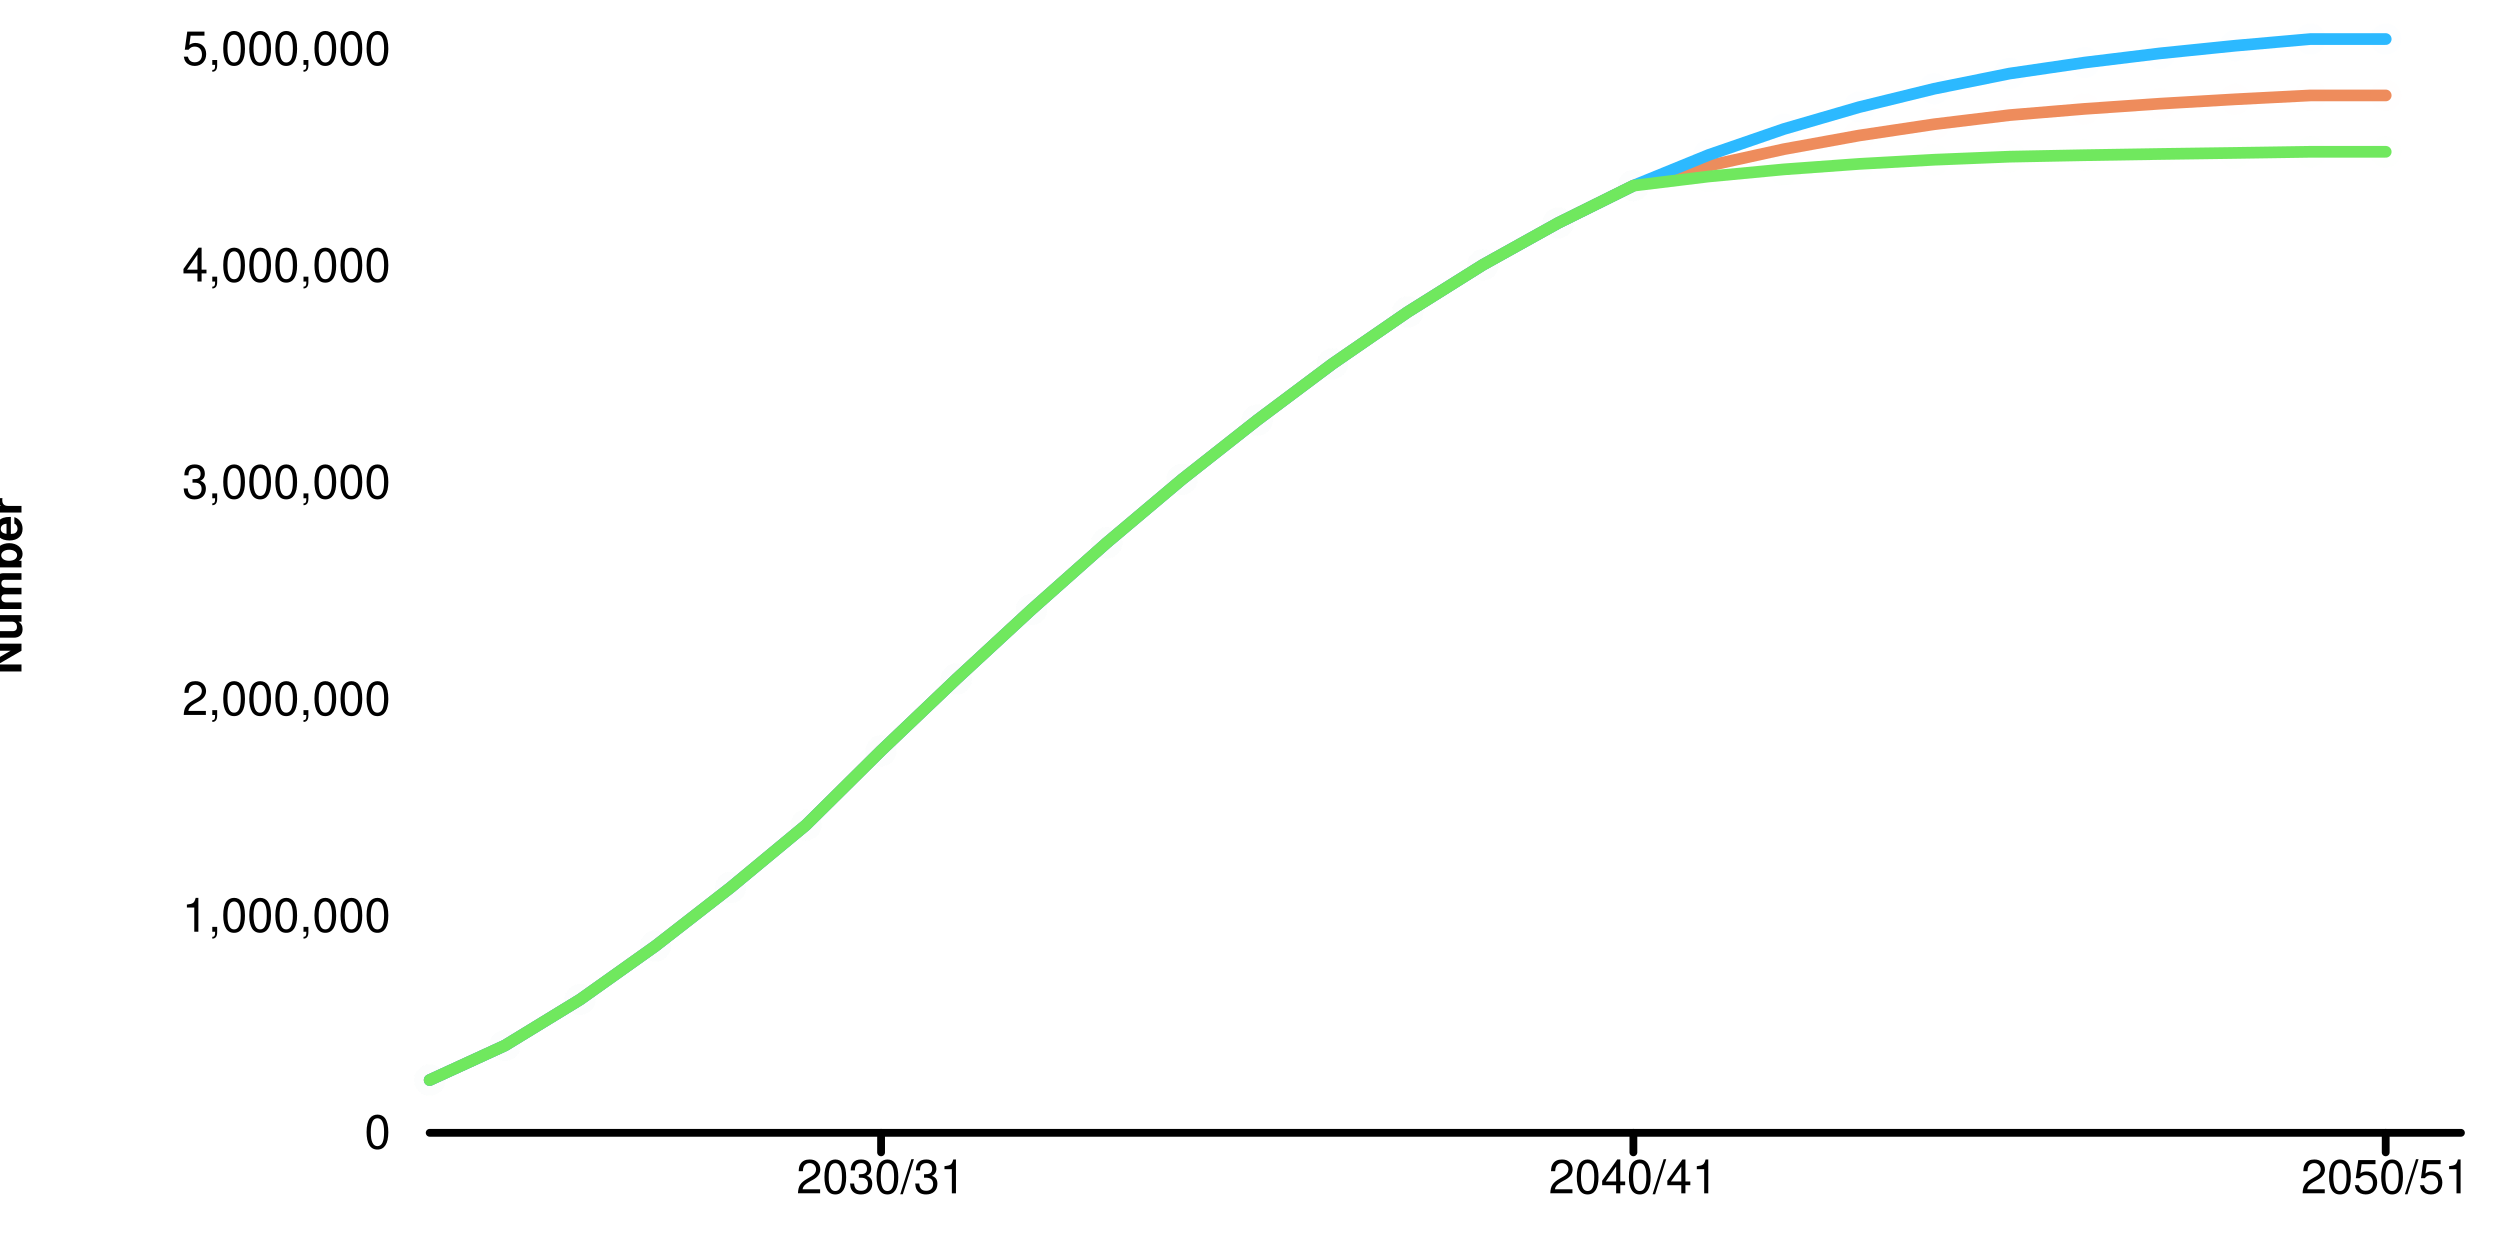
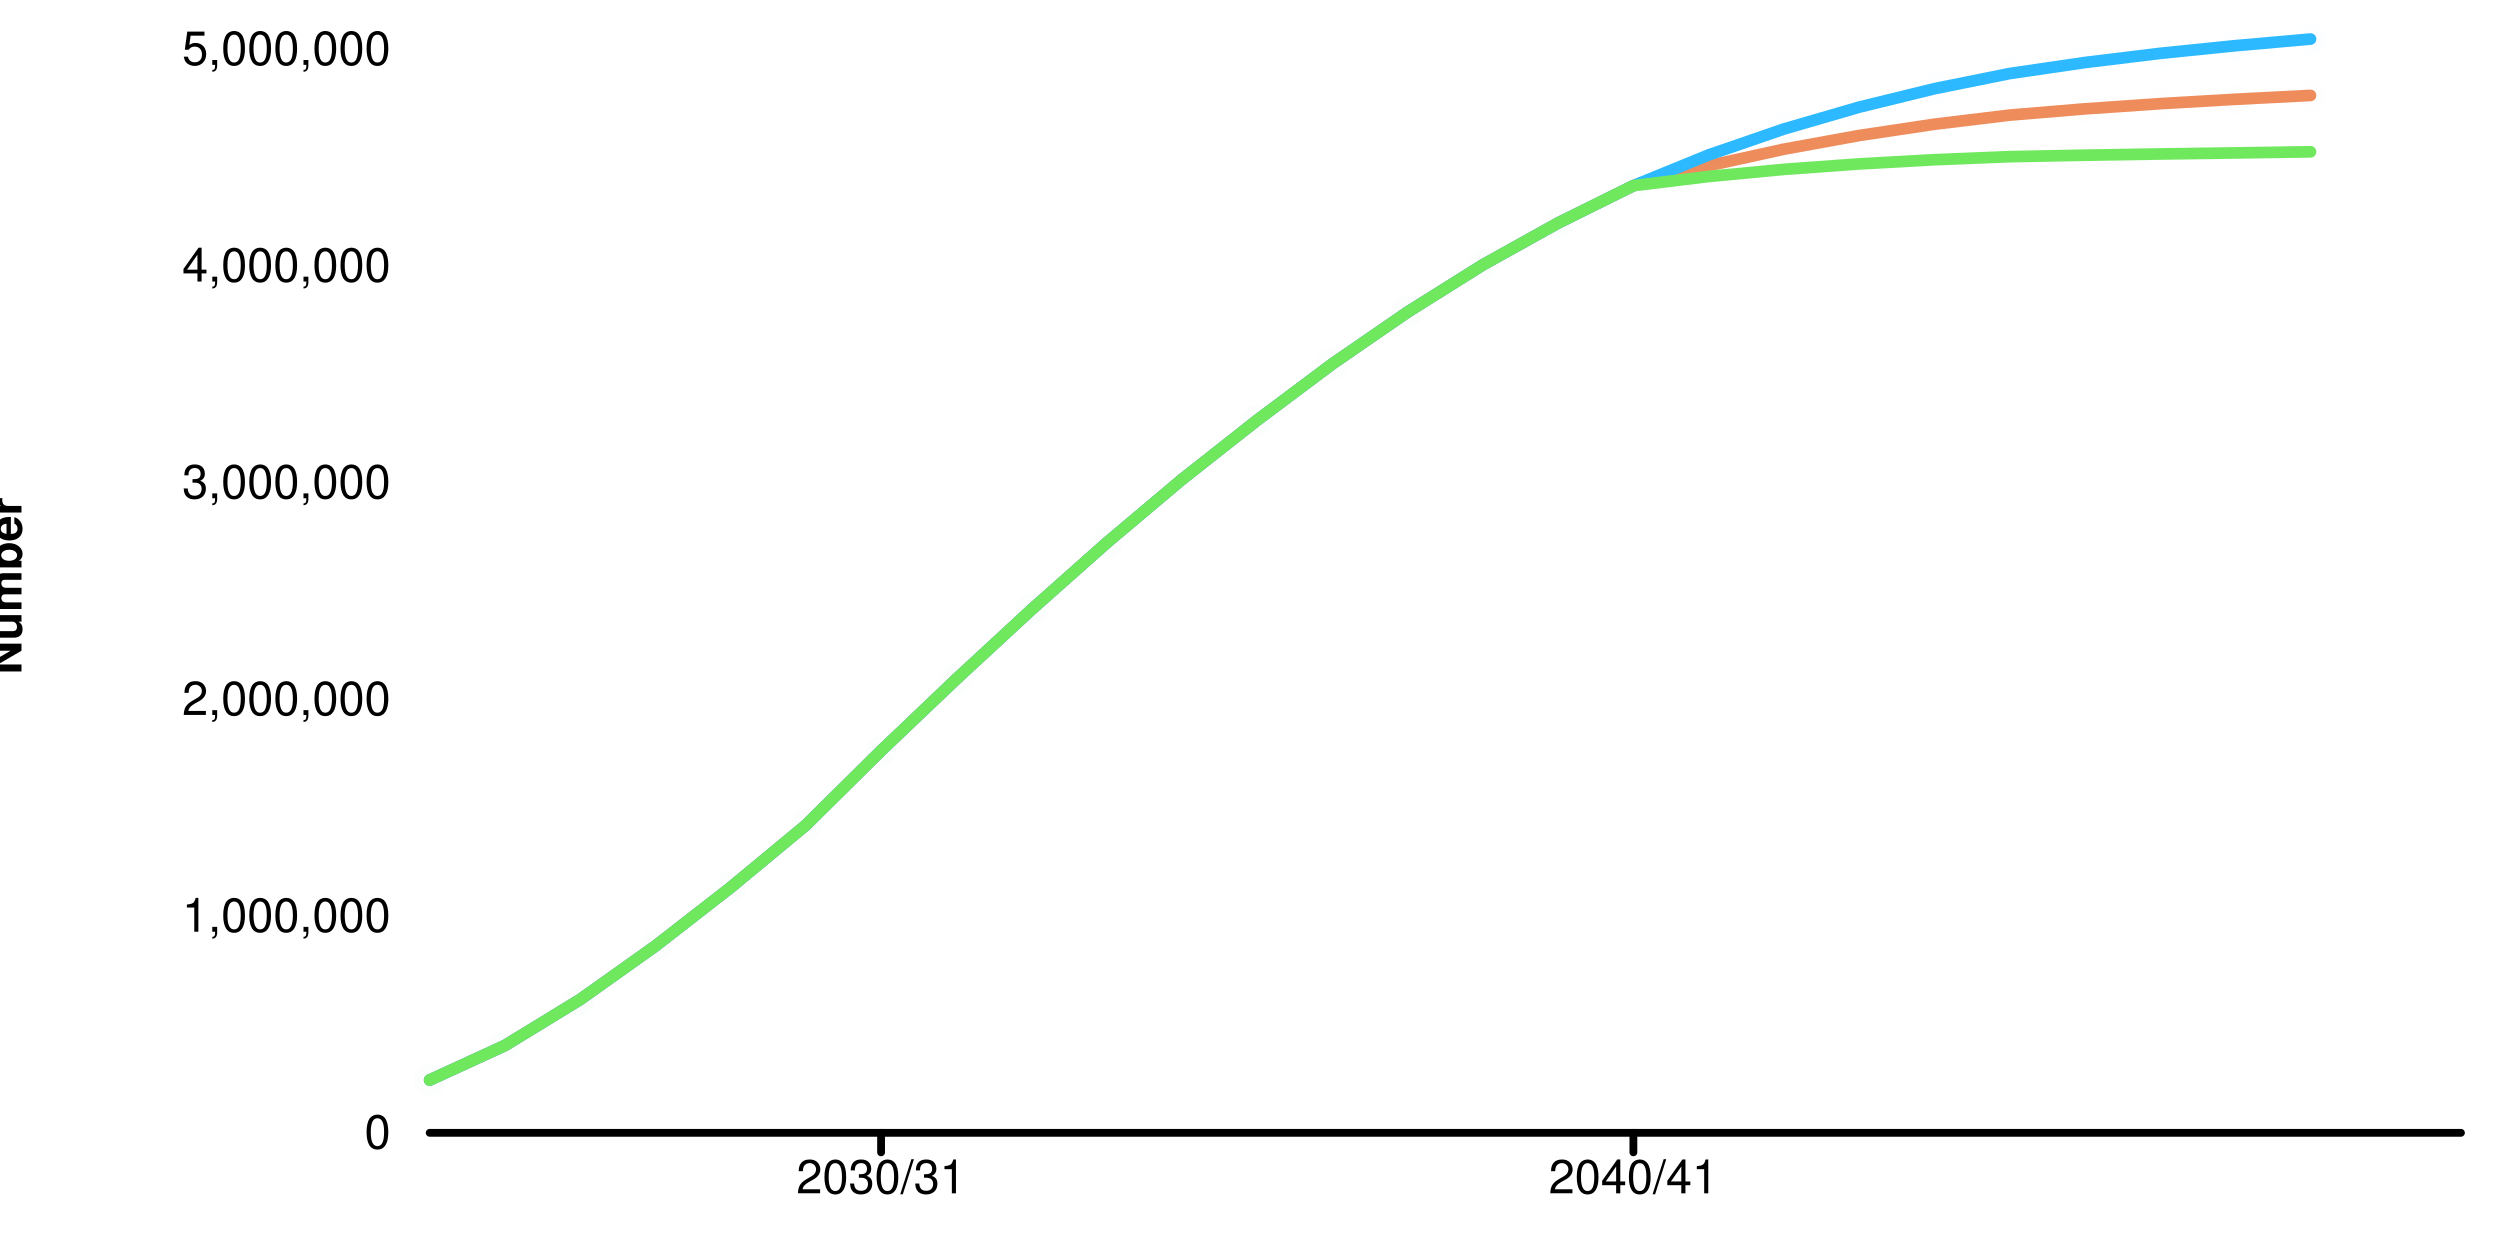
<svg xmlns="http://www.w3.org/2000/svg" width="640" height="320" viewBox="0 0 640 320" preserveAspectRatio="xMinYMin meet" overflow="visible" class="oi-chart-main" data-type="line-chart">
  <defs>
    <style>
	.series path.line { fill-opacity: 0; }
	.series path.line.dotted { stroke-dasharray: 12 20 }
	.series:hover path.line, .series.on path.line { stroke-width: 5; }
	.series .marker { opacity:0.01; }
	.series:hover .marker, .series.active .marker, .series .marker.selected { opacity:1!important; }
	.series .marker:hover, .series .marker.on { r: 6px!important; fill: black; }
	.grid { font-family: "Helvetica Neue",Helvetica,Arial,"Lucida Grande",sans-serif; }
	.grid line { stroke: rgb(0,0,0); stroke-width: 2; stroke-linecap: round; }
	.grid.grid-x text { text-anchor: middle; dominant-baseline: hanging; transform: translateY(10px); }
	.grid.grid-y text { text-anchor: end; dominant-baseline: middle; transform: translateX(-10px); }
	</style>
  </defs>
  <g class="grid grid-y">
    <line x1="110" y1="290" x2="630" y2="290" data-left="110" />
    <text x="110" y="290" text-anchor="end">0</text>
    <text x="110" y="234.518" text-anchor="end">1,000,000</text>
    <text x="110" y="179.037" text-anchor="end">2,000,000</text>
    <text x="110" y="123.555" text-anchor="end">3,000,000</text>
    <text x="110" y="68.073" text-anchor="end">4,000,000</text>
    <text x="110" y="12.592" text-anchor="end">5,000,000</text>
    <text style="text-anchor:middle;dominant-baseline:hanging;font-weight:bold;transform: translateY(150px) rotate(-90deg);">Number</text>
  </g>
  <g class="grid grid-x">
    <line class="tick" x1="225.556" y1="290" x2="225.556" y2="295" />
    <text x="225.556" y="290" text-anchor="middle">2030/31</text>
    <line class="tick" x1="418.148" y1="290" x2="418.148" y2="295" />
    <text x="418.148" y="290" text-anchor="middle">2040/41</text>
-     <line class="tick" x1="610.741" y1="290" x2="610.741" y2="295" />
-     <text x="610.741" y="290" text-anchor="middle">2050/51</text>
    <text style="text-anchor:middle;dominant-baseline:hanging;font-weight:bold;transform: translateY(150px) rotate(-90deg);" />
  </g>
  <g class="data-layer" role="table">
    <g data-scenario="electric-engagement" class="series series-1" tabindex="0" role="row" aria-label="Series: Electric Engagement" data-series="1">
-       <path d="M 110.00,276.49L 129.26,267.65L 148.52,255.87L 167.78,242.18L 187.04,227.20L 206.30,211.24L 225.56,192.18L 244.81,173.85L 264.07,156.05L 283.33,138.95L 302.59,122.73L 321.85,107.56L 341.11,93.14L 360.37,79.87L 379.63,67.79L 398.89,57.08L 418.15,47.53L 437.41,42.42L 456.67,38.19L 475.93,34.69L 495.19,31.80L 514.44,29.47L 533.70,27.87L 552.96,26.54L 572.22,25.42L 591.48,24.43L 610.74,24.43" id="Electric Engagement" class="line" stroke="#EE8C5C" stroke-width="3" stroke-linecap="round" />
+       <path d="M 110.00,276.49L 129.26,267.65L 148.52,255.87L 167.78,242.18L 187.04,227.20L 206.30,211.24L 225.56,192.18L 244.81,173.85L 264.07,156.05L 283.33,138.95L 302.59,122.73L 321.85,107.56L 341.11,93.14L 360.37,79.87L 379.63,67.79L 398.89,57.08L 418.15,47.53L 437.41,42.42L 456.67,38.19L 475.93,34.69L 495.19,31.80L 514.44,29.47L 533.70,27.87L 552.96,26.54L 572.22,25.42L 591.48,24.43" id="Electric Engagement" class="line" stroke="#EE8C5C" stroke-width="3" stroke-linecap="round" />
      <circle class="marker" cx="110.00" cy="276.49" data-y="243416" data-x="2024/25" data-i="0" data-series="1" r="4" fill="#EE8C5C" roll="cell" />
      <circle class="marker" cx="129.26" cy="267.65" data-y="402877" data-x="2025/26" data-i="1" data-series="1" r="4" fill="#EE8C5C" roll="cell" />
      <circle class="marker" cx="148.52" cy="255.87" data-y="615144" data-x="2026/27" data-i="2" data-series="1" r="4" fill="#EE8C5C" roll="cell" />
      <circle class="marker" cx="167.78" cy="242.18" data-y="861899" data-x="2027/28" data-i="3" data-series="1" r="4" fill="#EE8C5C" roll="cell" />
      <circle class="marker" cx="187.04" cy="227.20" data-y="1131882" data-x="2028/29" data-i="4" data-series="1" r="4" fill="#EE8C5C" roll="cell" />
      <circle class="marker" cx="206.30" cy="211.24" data-y="1419619" data-x="2029/30" data-i="5" data-series="1" r="4" fill="#EE8C5C" roll="cell" />
      <circle class="marker" cx="225.56" cy="192.18" data-y="1763108" data-x="2030/31" data-i="6" data-series="1" r="4" fill="#EE8C5C" roll="cell" />
      <circle class="marker" cx="244.81" cy="173.85" data-y="2093501" data-x="2031/32" data-i="7" data-series="1" r="4" fill="#EE8C5C" roll="cell" />
      <circle class="marker" cx="264.07" cy="156.05" data-y="2414393" data-x="2032/33" data-i="8" data-series="1" r="4" fill="#EE8C5C" roll="cell" />
      <circle class="marker" cx="283.33" cy="138.95" data-y="2722447" data-x="2033/34" data-i="9" data-series="1" r="4" fill="#EE8C5C" roll="cell" />
      <circle class="marker" cx="302.59" cy="122.73" data-y="3014914" data-x="2034/35" data-i="10" data-series="1" r="4" fill="#EE8C5C" roll="cell" />
      <circle class="marker" cx="321.85" cy="107.56" data-y="3288226" data-x="2035/36" data-i="11" data-series="1" r="4" fill="#EE8C5C" roll="cell" />
      <circle class="marker" cx="341.11" cy="93.14" data-y="3548124" data-x="2036/37" data-i="12" data-series="1" r="4" fill="#EE8C5C" roll="cell" />
      <circle class="marker" cx="360.37" cy="79.87" data-y="3787298" data-x="2037/38" data-i="13" data-series="1" r="4" fill="#EE8C5C" roll="cell" />
      <circle class="marker" cx="379.63" cy="67.79" data-y="4005023" data-x="2038/39" data-i="14" data-series="1" r="4" fill="#EE8C5C" roll="cell" />
      <circle class="marker" cx="398.89" cy="57.08" data-y="4198205" data-x="2039/40" data-i="15" data-series="1" r="4" fill="#EE8C5C" roll="cell" />
      <circle class="marker" cx="418.15" cy="47.53" data-y="4370359" data-x="2040/41" data-i="16" data-series="1" r="4" fill="#EE8C5C" roll="cell" />
      <circle class="marker" cx="437.41" cy="42.42" data-y="4462320" data-x="2041/42" data-i="17" data-series="1" r="4" fill="#EE8C5C" roll="cell" />
      <circle class="marker" cx="456.67" cy="38.19" data-y="4538546" data-x="2042/43" data-i="18" data-series="1" r="4" fill="#EE8C5C" roll="cell" />
      <circle class="marker" cx="475.93" cy="34.69" data-y="4601669" data-x="2043/44" data-i="19" data-series="1" r="4" fill="#EE8C5C" roll="cell" />
      <circle class="marker" cx="495.19" cy="31.80" data-y="4653814" data-x="2044/45" data-i="20" data-series="1" r="4" fill="#EE8C5C" roll="cell" />
      <circle class="marker" cx="514.44" cy="29.47" data-y="4695811" data-x="2045/46" data-i="21" data-series="1" r="4" fill="#EE8C5C" roll="cell" />
      <circle class="marker" cx="533.70" cy="27.87" data-y="4724651" data-x="2046/47" data-i="22" data-series="1" r="4" fill="#EE8C5C" roll="cell" />
      <circle class="marker" cx="552.96" cy="26.54" data-y="4748577" data-x="2047/48" data-i="23" data-series="1" r="4" fill="#EE8C5C" roll="cell" />
      <circle class="marker" cx="572.22" cy="25.42" data-y="4768722" data-x="2048/49" data-i="24" data-series="1" r="4" fill="#EE8C5C" roll="cell" />
      <circle class="marker" cx="591.48" cy="24.43" data-y="4786668" data-x="2049/50" data-i="25" data-series="1" r="4" fill="#EE8C5C" roll="cell" />
-       <circle class="marker" cx="610.74" cy="24.43" data-y="4786668" data-x="2050/51" data-i="26" data-series="1" r="4" fill="#EE8C5C" roll="cell" />
    </g>
    <g data-scenario="hydrogen-evolution" class="series series-2" tabindex="0" role="row" aria-label="Series: Hydrogen Evolution" data-series="2">
-       <path d="M 110.00,276.49L 129.26,267.65L 148.52,255.87L 167.78,242.18L 187.04,227.20L 206.30,211.24L 225.56,192.18L 244.81,173.85L 264.07,156.05L 283.33,138.95L 302.59,122.73L 321.85,107.56L 341.11,93.14L 360.37,79.87L 379.63,67.79L 398.89,57.08L 418.15,47.53L 437.41,39.67L 456.67,33.03L 475.93,27.43L 495.19,22.71L 514.44,18.83L 533.70,16.01L 552.96,13.66L 572.22,11.70L 591.48,10.00L 610.74,10.00" id="Hydrogen Evolution" class="line" stroke="#2CB9FF" stroke-width="3" stroke-linecap="round" />
+       <path d="M 110.00,276.49L 129.26,267.65L 148.52,255.87L 167.78,242.18L 187.04,227.20L 206.30,211.24L 225.56,192.18L 244.81,173.85L 264.07,156.05L 283.33,138.95L 302.59,122.73L 321.85,107.56L 341.11,93.14L 360.37,79.87L 379.63,67.79L 398.89,57.08L 418.15,47.53L 437.41,39.67L 456.67,33.03L 475.93,27.43L 495.19,22.71L 514.44,18.83L 533.70,16.01L 552.96,13.66L 572.22,11.70L 591.48,10.00" id="Hydrogen Evolution" class="line" stroke="#2CB9FF" stroke-width="3" stroke-linecap="round" />
      <circle class="marker" cx="110.00" cy="276.49" data-y="243416" data-x="2024/25" data-i="0" data-series="2" r="4" fill="#2CB9FF" roll="cell" />
      <circle class="marker" cx="129.26" cy="267.65" data-y="402877" data-x="2025/26" data-i="1" data-series="2" r="4" fill="#2CB9FF" roll="cell" />
      <circle class="marker" cx="148.52" cy="255.87" data-y="615144" data-x="2026/27" data-i="2" data-series="2" r="4" fill="#2CB9FF" roll="cell" />
      <circle class="marker" cx="167.78" cy="242.18" data-y="861899" data-x="2027/28" data-i="3" data-series="2" r="4" fill="#2CB9FF" roll="cell" />
      <circle class="marker" cx="187.04" cy="227.20" data-y="1131882" data-x="2028/29" data-i="4" data-series="2" r="4" fill="#2CB9FF" roll="cell" />
      <circle class="marker" cx="206.30" cy="211.24" data-y="1419619" data-x="2029/30" data-i="5" data-series="2" r="4" fill="#2CB9FF" roll="cell" />
      <circle class="marker" cx="225.56" cy="192.18" data-y="1763108" data-x="2030/31" data-i="6" data-series="2" r="4" fill="#2CB9FF" roll="cell" />
      <circle class="marker" cx="244.81" cy="173.85" data-y="2093501" data-x="2031/32" data-i="7" data-series="2" r="4" fill="#2CB9FF" roll="cell" />
      <circle class="marker" cx="264.07" cy="156.05" data-y="2414393" data-x="2032/33" data-i="8" data-series="2" r="4" fill="#2CB9FF" roll="cell" />
      <circle class="marker" cx="283.33" cy="138.95" data-y="2722447" data-x="2033/34" data-i="9" data-series="2" r="4" fill="#2CB9FF" roll="cell" />
      <circle class="marker" cx="302.59" cy="122.73" data-y="3014914" data-x="2034/35" data-i="10" data-series="2" r="4" fill="#2CB9FF" roll="cell" />
      <circle class="marker" cx="321.85" cy="107.56" data-y="3288224" data-x="2035/36" data-i="11" data-series="2" r="4" fill="#2CB9FF" roll="cell" />
      <circle class="marker" cx="341.11" cy="93.14" data-y="3548120" data-x="2036/37" data-i="12" data-series="2" r="4" fill="#2CB9FF" roll="cell" />
      <circle class="marker" cx="360.37" cy="79.87" data-y="3787294" data-x="2037/38" data-i="13" data-series="2" r="4" fill="#2CB9FF" roll="cell" />
      <circle class="marker" cx="379.63" cy="67.79" data-y="4005019" data-x="2038/39" data-i="14" data-series="2" r="4" fill="#2CB9FF" roll="cell" />
      <circle class="marker" cx="398.89" cy="57.08" data-y="4198199" data-x="2039/40" data-i="15" data-series="2" r="4" fill="#2CB9FF" roll="cell" />
      <circle class="marker" cx="418.15" cy="47.53" data-y="4370354" data-x="2040/41" data-i="16" data-series="2" r="4" fill="#2CB9FF" roll="cell" />
      <circle class="marker" cx="437.41" cy="39.67" data-y="4512027" data-x="2041/42" data-i="17" data-series="2" r="4" fill="#2CB9FF" roll="cell" />
      <circle class="marker" cx="456.67" cy="33.03" data-y="4631624" data-x="2042/43" data-i="18" data-series="2" r="4" fill="#2CB9FF" roll="cell" />
      <circle class="marker" cx="475.93" cy="27.43" data-y="4732569" data-x="2043/44" data-i="19" data-series="2" r="4" fill="#2CB9FF" roll="cell" />
      <circle class="marker" cx="495.19" cy="22.71" data-y="4817570" data-x="2044/45" data-i="20" data-series="2" r="4" fill="#2CB9FF" roll="cell" />
      <circle class="marker" cx="514.44" cy="18.83" data-y="4887632" data-x="2045/46" data-i="21" data-series="2" r="4" fill="#2CB9FF" roll="cell" />
      <circle class="marker" cx="533.70" cy="16.01" data-y="4938430" data-x="2046/47" data-i="22" data-series="2" r="4" fill="#2CB9FF" roll="cell" />
      <circle class="marker" cx="552.96" cy="13.66" data-y="4980784" data-x="2047/48" data-i="23" data-series="2" r="4" fill="#2CB9FF" roll="cell" />
      <circle class="marker" cx="572.22" cy="11.70" data-y="5016144" data-x="2048/49" data-i="24" data-series="2" r="4" fill="#2CB9FF" roll="cell" />
      <circle class="marker" cx="591.48" cy="10.00" data-y="5046713" data-x="2049/50" data-i="25" data-series="2" r="4" fill="#2CB9FF" roll="cell" />
-       <circle class="marker" cx="610.74" cy="10.00" data-y="5046713" data-x="2050/51" data-i="26" data-series="2" r="4" fill="#2CB9FF" roll="cell" />
    </g>
    <g data-scenario="holistic-transition" class="series series-3" tabindex="0" role="row" aria-label="Series: Holistic Transition" data-series="3">
-       <path d="M 110.00,276.49L 129.26,267.65L 148.52,255.87L 167.78,242.18L 187.04,227.20L 206.30,211.24L 225.56,192.18L 244.81,173.85L 264.07,156.05L 283.33,138.95L 302.59,122.73L 321.85,107.56L 341.11,93.14L 360.37,79.88L 379.63,67.80L 398.89,57.08L 418.15,47.53L 437.41,45.18L 456.67,43.36L 475.93,41.96L 495.19,40.89L 514.44,40.11L 533.70,39.73L 552.96,39.42L 572.22,39.15L 591.48,38.86L 610.74,38.86" id="Holistic Transition" class="line" stroke="#70E85E" stroke-width="3" stroke-linecap="round" />
+       <path d="M 110.00,276.49L 129.26,267.65L 148.52,255.87L 167.78,242.18L 187.04,227.20L 206.30,211.24L 225.56,192.18L 244.81,173.85L 264.07,156.05L 283.33,138.95L 302.59,122.73L 321.85,107.56L 341.11,93.14L 360.37,79.88L 379.63,67.80L 398.89,57.08L 418.15,47.53L 437.41,45.18L 456.67,43.36L 475.93,41.96L 495.19,40.89L 514.44,40.11L 533.70,39.73L 552.96,39.42L 572.22,39.15L 591.48,38.86" id="Holistic Transition" class="line" stroke="#70E85E" stroke-width="3" stroke-linecap="round" />
      <circle class="marker" cx="110.00" cy="276.49" data-y="243416" data-x="2024/25" data-i="0" data-series="3" r="4" fill="#70E85E" roll="cell" />
      <circle class="marker" cx="129.26" cy="267.65" data-y="402877" data-x="2025/26" data-i="1" data-series="3" r="4" fill="#70E85E" roll="cell" />
      <circle class="marker" cx="148.52" cy="255.87" data-y="615144" data-x="2026/27" data-i="2" data-series="3" r="4" fill="#70E85E" roll="cell" />
      <circle class="marker" cx="167.78" cy="242.18" data-y="861899" data-x="2027/28" data-i="3" data-series="3" r="4" fill="#70E85E" roll="cell" />
      <circle class="marker" cx="187.04" cy="227.20" data-y="1131882" data-x="2028/29" data-i="4" data-series="3" r="4" fill="#70E85E" roll="cell" />
      <circle class="marker" cx="206.30" cy="211.24" data-y="1419619" data-x="2029/30" data-i="5" data-series="3" r="4" fill="#70E85E" roll="cell" />
      <circle class="marker" cx="225.56" cy="192.18" data-y="1763108" data-x="2030/31" data-i="6" data-series="3" r="4" fill="#70E85E" roll="cell" />
      <circle class="marker" cx="244.81" cy="173.85" data-y="2093501" data-x="2031/32" data-i="7" data-series="3" r="4" fill="#70E85E" roll="cell" />
      <circle class="marker" cx="264.07" cy="156.05" data-y="2414393" data-x="2032/33" data-i="8" data-series="3" r="4" fill="#70E85E" roll="cell" />
      <circle class="marker" cx="283.33" cy="138.95" data-y="2722447" data-x="2033/34" data-i="9" data-series="3" r="4" fill="#70E85E" roll="cell" />
      <circle class="marker" cx="302.59" cy="122.73" data-y="3014914" data-x="2034/35" data-i="10" data-series="3" r="4" fill="#70E85E" roll="cell" />
      <circle class="marker" cx="321.85" cy="107.56" data-y="3288220" data-x="2035/36" data-i="11" data-series="3" r="4" fill="#70E85E" roll="cell" />
      <circle class="marker" cx="341.11" cy="93.14" data-y="3548112" data-x="2036/37" data-i="12" data-series="3" r="4" fill="#70E85E" roll="cell" />
      <circle class="marker" cx="360.37" cy="79.88" data-y="3787284" data-x="2037/38" data-i="13" data-series="3" r="4" fill="#70E85E" roll="cell" />
      <circle class="marker" cx="379.63" cy="67.80" data-y="4005008" data-x="2038/39" data-i="14" data-series="3" r="4" fill="#70E85E" roll="cell" />
      <circle class="marker" cx="398.89" cy="57.08" data-y="4198184" data-x="2039/40" data-i="15" data-series="3" r="4" fill="#70E85E" roll="cell" />
      <circle class="marker" cx="418.15" cy="47.53" data-y="4370334" data-x="2040/41" data-i="16" data-series="3" r="4" fill="#70E85E" roll="cell" />
      <circle class="marker" cx="437.41" cy="45.18" data-y="4412582" data-x="2041/42" data-i="17" data-series="3" r="4" fill="#70E85E" roll="cell" />
      <circle class="marker" cx="456.67" cy="43.36" data-y="4445430" data-x="2042/43" data-i="18" data-series="3" r="4" fill="#70E85E" roll="cell" />
      <circle class="marker" cx="475.93" cy="41.96" data-y="4470740" data-x="2043/44" data-i="19" data-series="3" r="4" fill="#70E85E" roll="cell" />
      <circle class="marker" cx="495.19" cy="40.89" data-y="4490031" data-x="2044/45" data-i="20" data-series="3" r="4" fill="#70E85E" roll="cell" />
      <circle class="marker" cx="514.44" cy="40.11" data-y="4503953" data-x="2045/46" data-i="21" data-series="3" r="4" fill="#70E85E" roll="cell" />
      <circle class="marker" cx="533.70" cy="39.73" data-y="4510847" data-x="2046/47" data-i="22" data-series="3" r="4" fill="#70E85E" roll="cell" />
      <circle class="marker" cx="552.96" cy="39.42" data-y="4516361" data-x="2047/48" data-i="23" data-series="3" r="4" fill="#70E85E" roll="cell" />
      <circle class="marker" cx="572.22" cy="39.15" data-y="4521282" data-x="2048/49" data-i="24" data-series="3" r="4" fill="#70E85E" roll="cell" />
      <circle class="marker" cx="591.48" cy="38.86" data-y="4526607" data-x="2049/50" data-i="25" data-series="3" r="4" fill="#70E85E" roll="cell" />
-       <circle class="marker" cx="610.74" cy="38.86" data-y="4526607" data-x="2050/51" data-i="26" data-series="3" r="4" fill="#70E85E" roll="cell" />
    </g>
  </g>
</svg>
